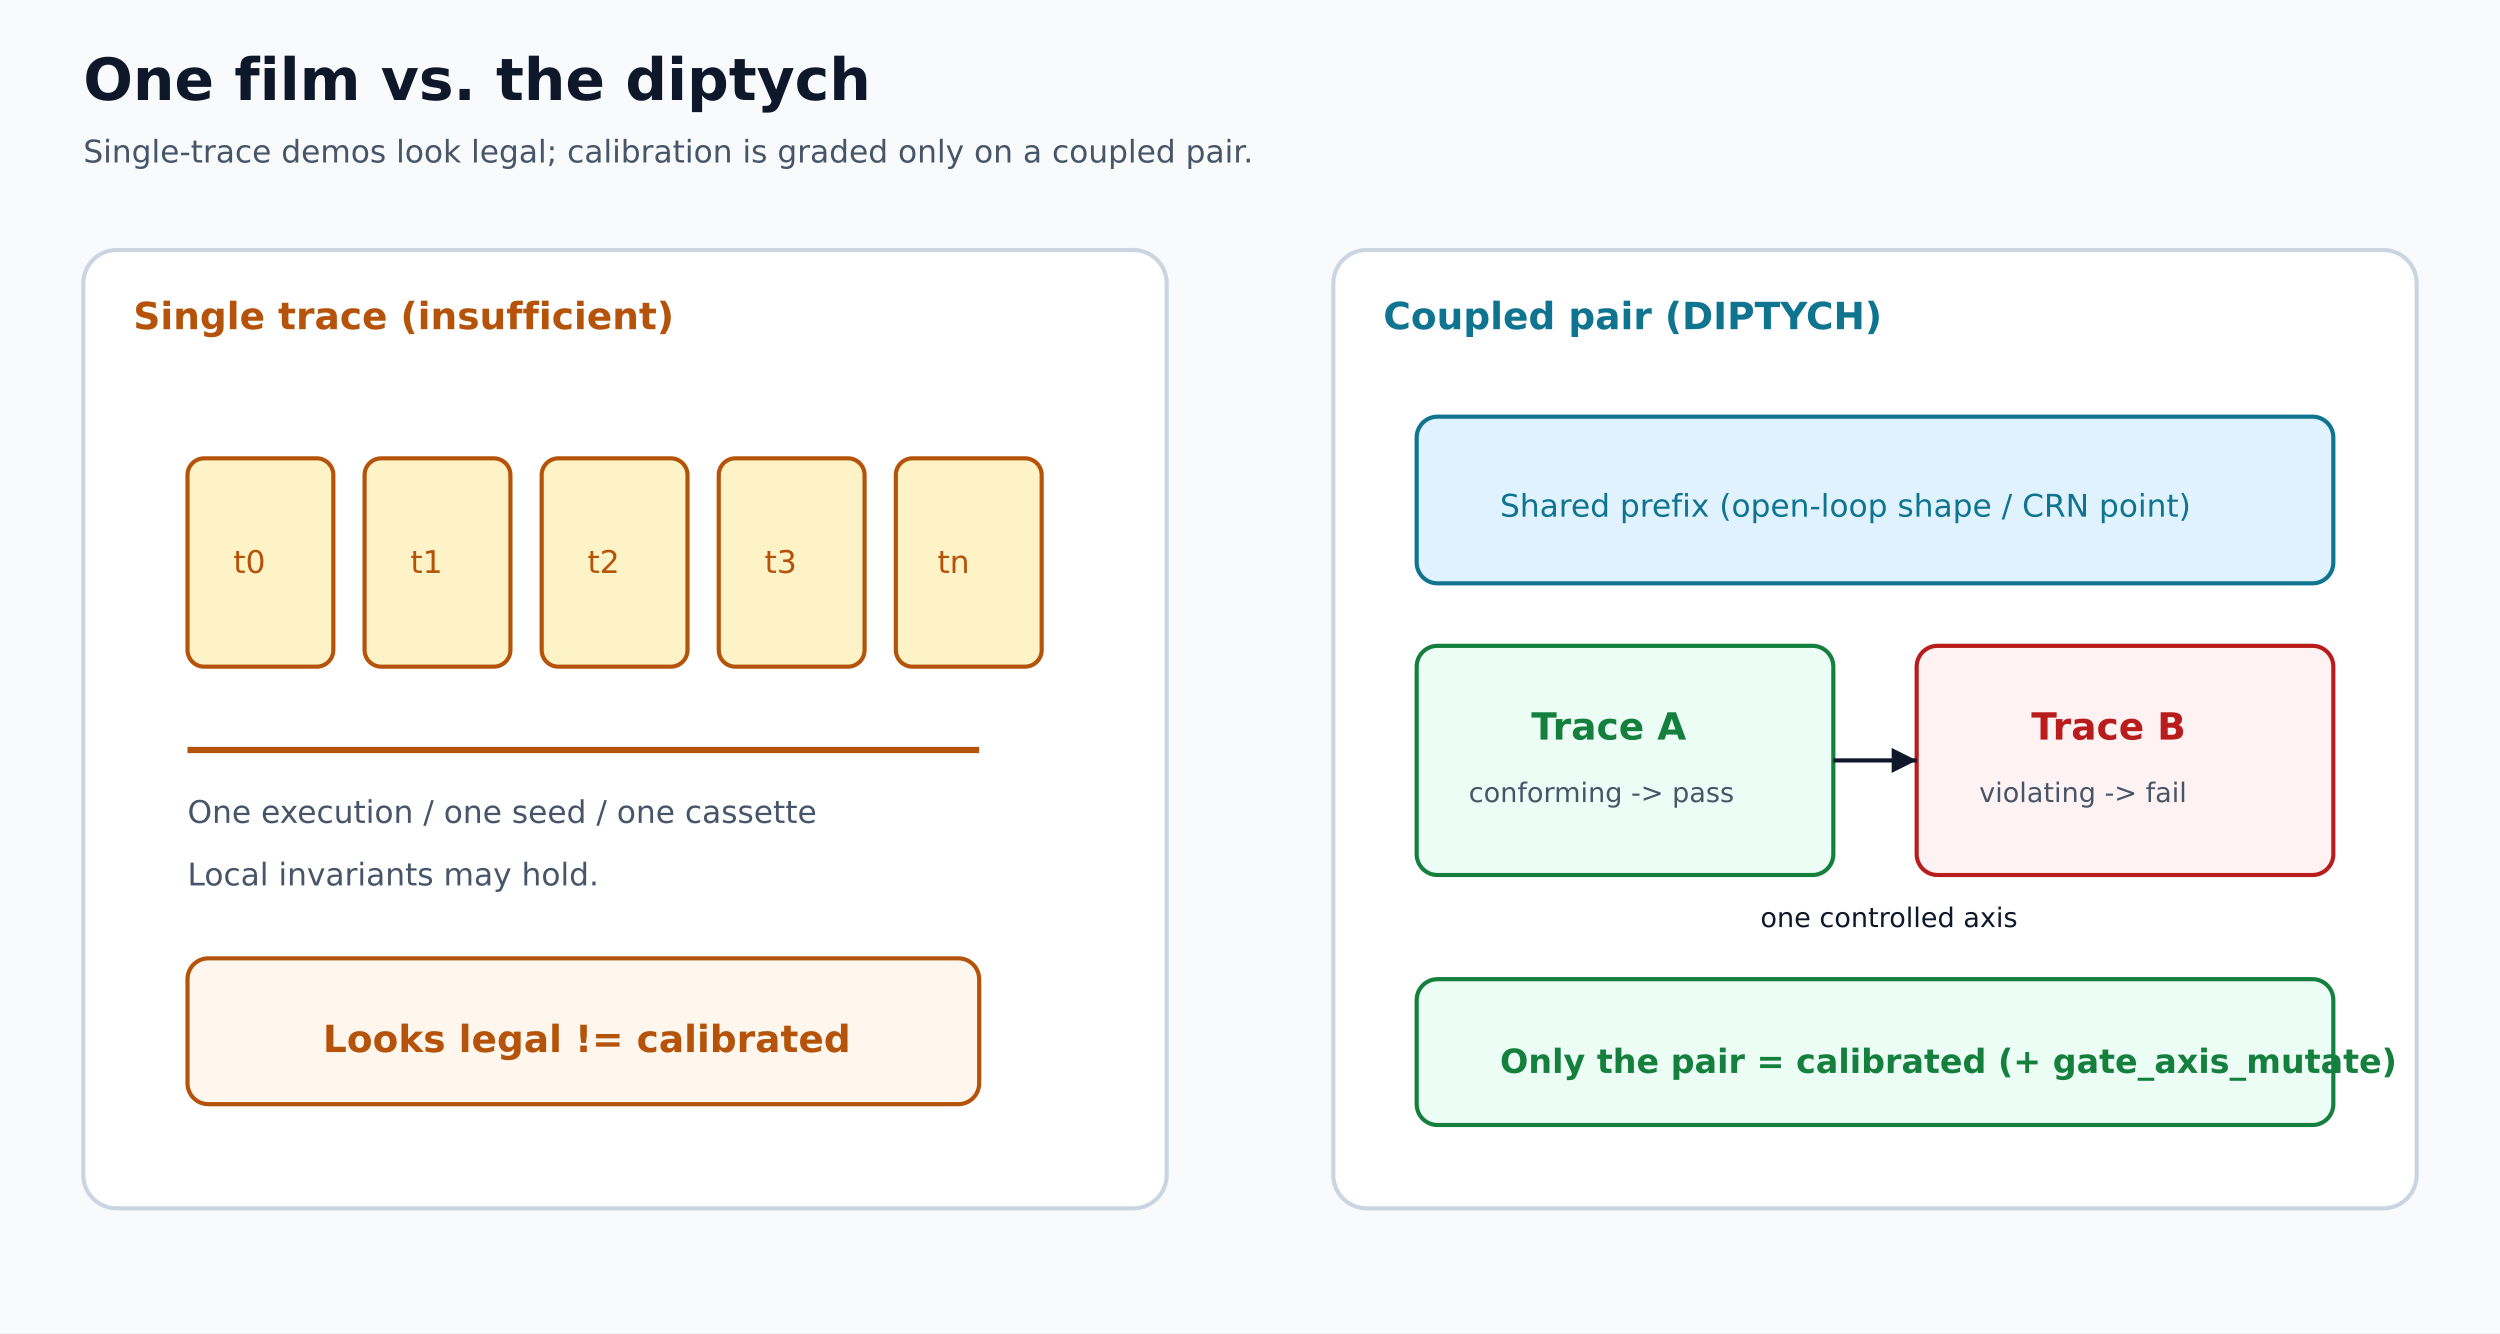
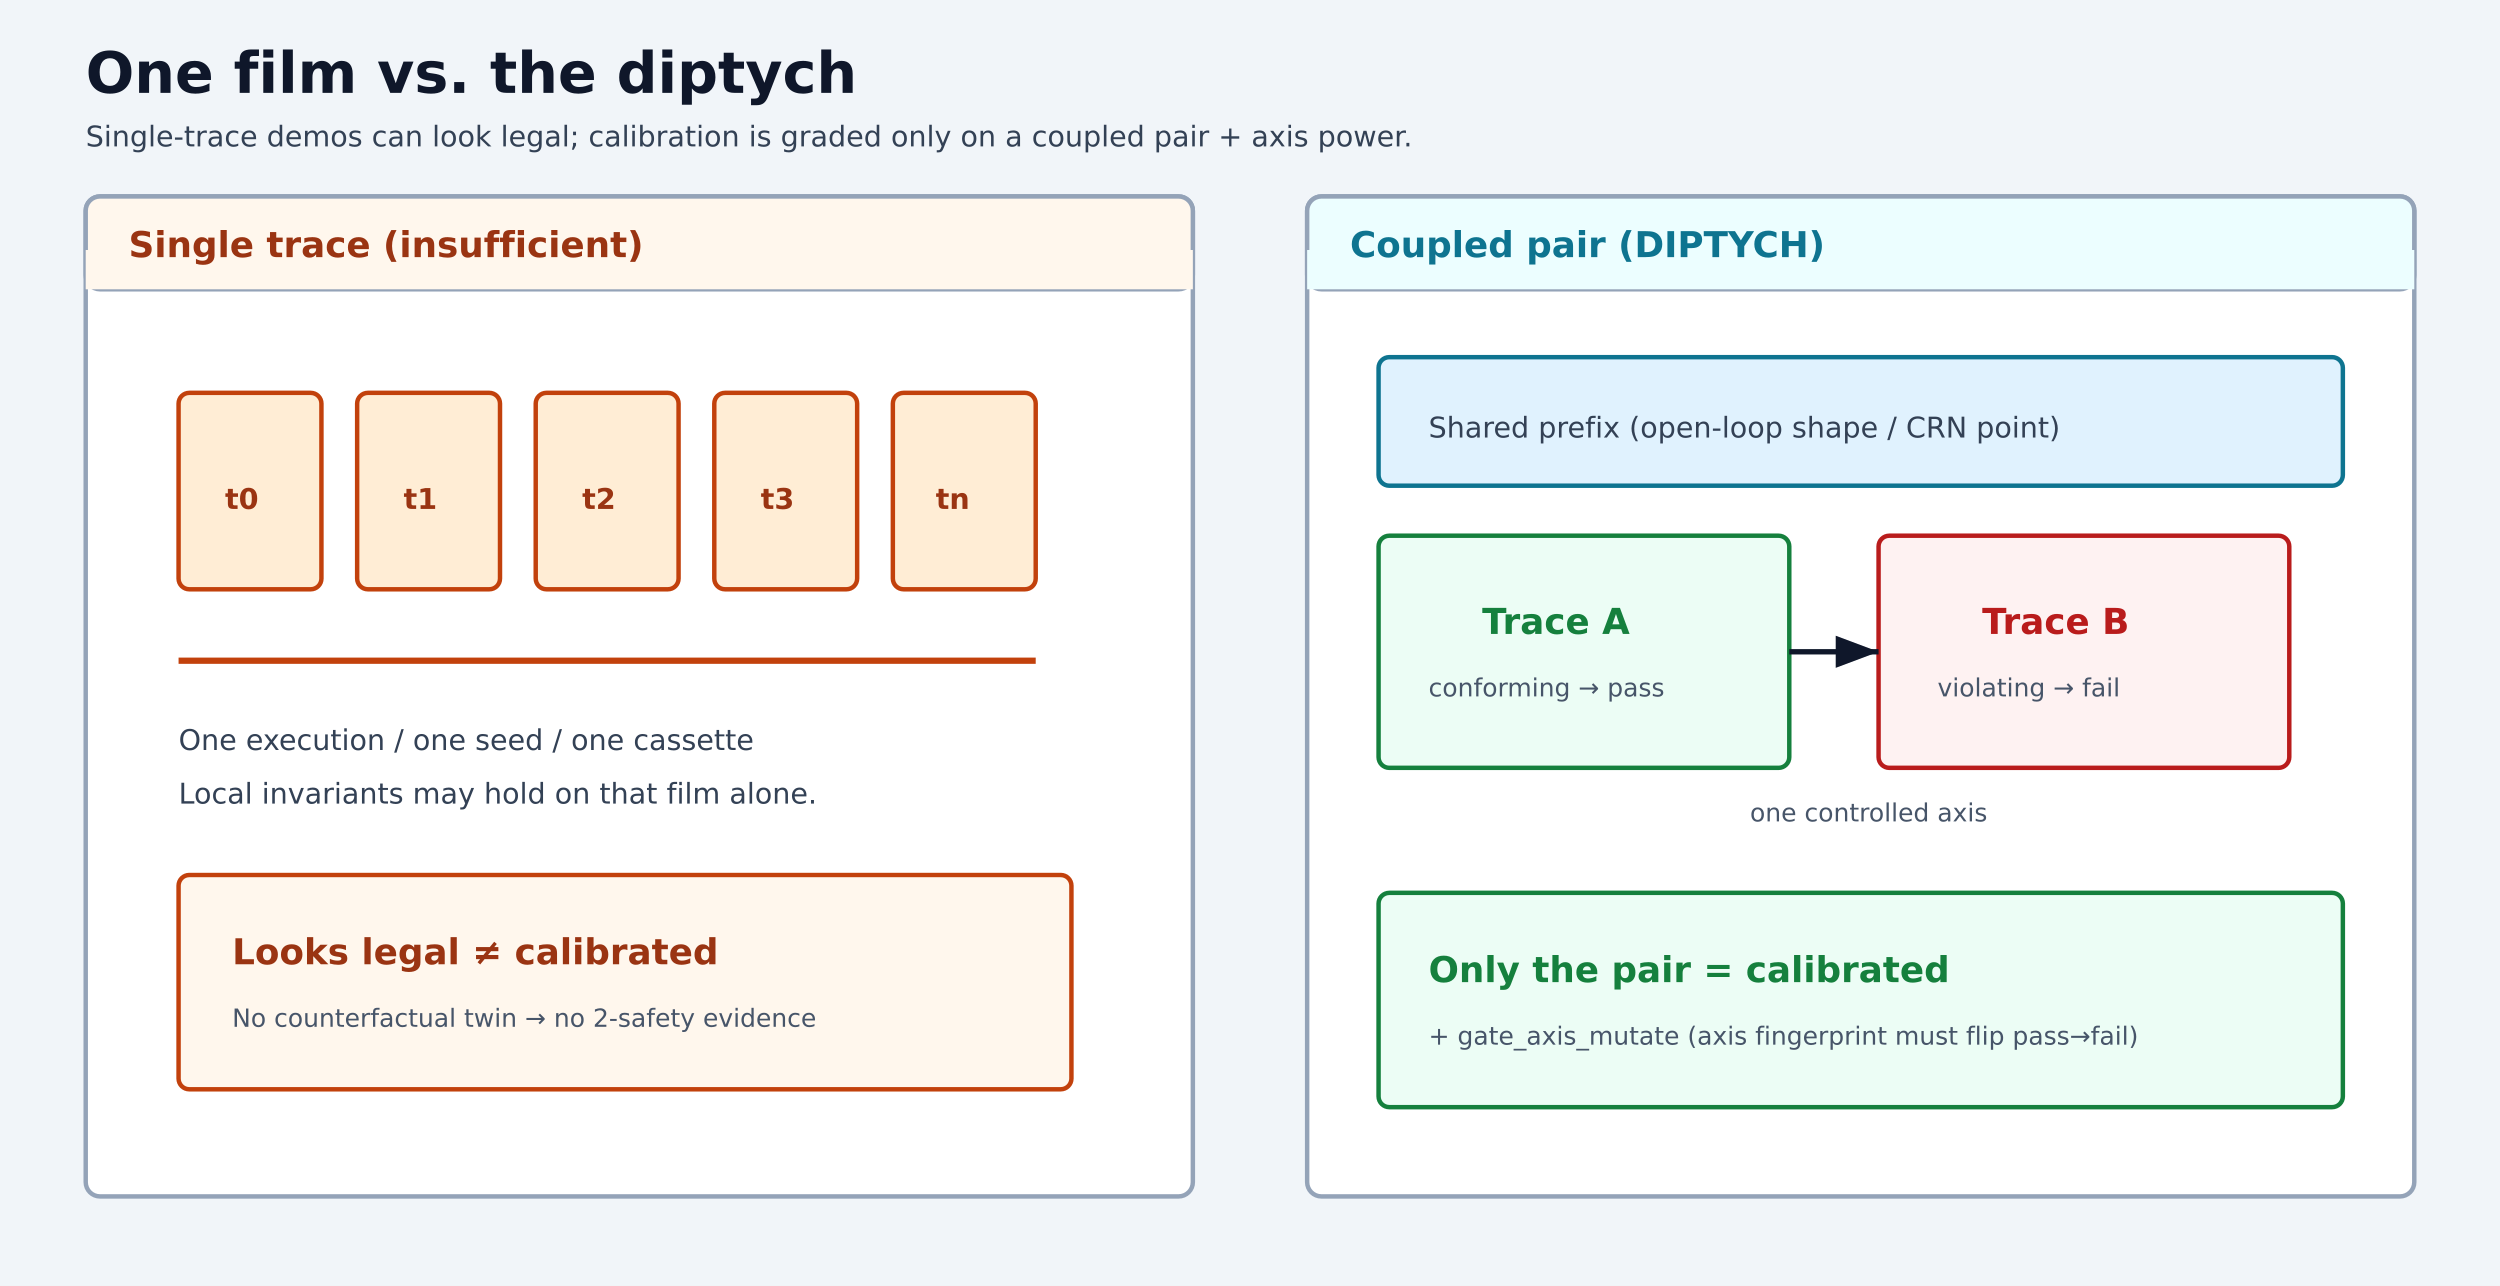
- <svg xmlns="http://www.w3.org/2000/svg" width="1200" height="640" viewBox="0 0 1200 640" role="img" aria-label="One film versus coupled diptych">
-   <rect width="1200" height="640" fill="#f8fafc" />
-   <text x="40" y="48" font-family="DejaVu Sans, Helvetica, Arial, sans-serif" font-size="28" font-weight="700" fill="#0f172a">One film vs. the diptych</text>
-   <text x="40" y="78" font-family="DejaVu Sans, Helvetica, Arial, sans-serif" font-size="15" fill="#475569">Single-trace demos look legal; calibration is graded only on a coupled pair.</text>
-   <rect x="40" y="120" width="520" height="460" rx="16" fill="#fff" stroke="#cbd5e1" stroke-width="2" />
-   <text x="64" y="158" font-family="DejaVu Sans, Helvetica, Arial, sans-serif" font-size="18" font-weight="700" fill="#b45309">Single trace (insufficient)</text>
-   <g font-family="DejaVu Sans, Helvetica, Arial, sans-serif" font-size="15" fill="#b45309">
-     <rect x="90" y="220" width="70" height="100" rx="8" fill="#fef3c7" stroke="#b45309" stroke-width="2" />
-     <text x="112" y="275">t0</text>
-     <rect x="175" y="220" width="70" height="100" rx="8" fill="#fef3c7" stroke="#b45309" stroke-width="2" />
-     <text x="197" y="275">t1</text>
-     <rect x="260" y="220" width="70" height="100" rx="8" fill="#fef3c7" stroke="#b45309" stroke-width="2" />
-     <text x="282" y="275">t2</text>
-     <rect x="345" y="220" width="70" height="100" rx="8" fill="#fef3c7" stroke="#b45309" stroke-width="2" />
-     <text x="367" y="275">t3</text>
-     <rect x="430" y="220" width="70" height="100" rx="8" fill="#fef3c7" stroke="#b45309" stroke-width="2" />
-     <text x="450" y="275">tn</text>
+ <svg xmlns="http://www.w3.org/2000/svg" width="1400" height="720" viewBox="0 0 1400 720" role="img" aria-label="One film versus coupled diptych">
+   <defs>
+     <marker id="arr" markerWidth="10" markerHeight="10" refX="8" refY="3" orient="auto">
+       <path d="M0,0 L8,3 L0,6 Z" fill="#0f172a" />
+     </marker>
+     <style type="text/css">
+       .title { font-family: DejaVu Sans, Helvetica, Arial, sans-serif; font-size: 32px; font-weight: 700; fill: #0f172a; }
+       .sub { font-family: DejaVu Sans, Helvetica, Arial, sans-serif; font-size: 16px; fill: #334155; }
+       .h { font-family: DejaVu Sans, Helvetica, Arial, sans-serif; font-size: 20px; font-weight: 700; }
+       .body { font-family: DejaVu Sans, Helvetica, Arial, sans-serif; font-size: 16px; fill: #334155; }
+       .small { font-family: DejaVu Sans, Helvetica, Arial, sans-serif; font-size: 14px; fill: #475569; }
+       .tick { font-family: DejaVu Sans, Helvetica, Arial, sans-serif; font-size: 16px; font-weight: 700; fill: #9a3412; }
+     </style>
+   </defs>
+   <rect width="1400" height="720" fill="#f1f5f9" />
+   <text x="48" y="52" class="title">One film vs. the diptych</text>
+   <text x="48" y="82" class="sub">Single-trace demos can look legal; calibration is graded only on a coupled pair + axis power.</text>
+   <rect x="48" y="110" width="620" height="560" rx="8" fill="#ffffff" stroke="#94a3b8" stroke-width="2.5" />
+   <rect x="48" y="110" width="620" height="52" rx="8" fill="#fff7ed" stroke="#94a3b8" stroke-width="2.5" />
+   <rect x="48" y="140" width="620" height="22" fill="#fff7ed" />
+   <text x="72" y="144" class="h" fill="#9a3412">Single trace (insufficient)</text>
+   <g>
+     <rect x="100" y="220" width="80" height="110" rx="6" fill="#ffedd5" stroke="#c2410c" stroke-width="2.5" />
+     <text x="126" y="285" class="tick">t0</text>
+     <rect x="200" y="220" width="80" height="110" rx="6" fill="#ffedd5" stroke="#c2410c" stroke-width="2.5" />
+     <text x="226" y="285" class="tick">t1</text>
+     <rect x="300" y="220" width="80" height="110" rx="6" fill="#ffedd5" stroke="#c2410c" stroke-width="2.5" />
+     <text x="326" y="285" class="tick">t2</text>
+     <rect x="400" y="220" width="80" height="110" rx="6" fill="#ffedd5" stroke="#c2410c" stroke-width="2.5" />
+     <text x="426" y="285" class="tick">t3</text>
+     <rect x="500" y="220" width="80" height="110" rx="6" fill="#ffedd5" stroke="#c2410c" stroke-width="2.5" />
+     <text x="524" y="285" class="tick">tn</text>
  </g>
-   <line x1="90" y1="360" x2="470" y2="360" stroke="#b45309" stroke-width="3" />
-   <text x="90" y="395" font-family="DejaVu Sans, Helvetica, Arial, sans-serif" font-size="15" fill="#475569">One execution / one seed / one cassette</text>
-   <text x="90" y="425" font-family="DejaVu Sans, Helvetica, Arial, sans-serif" font-size="15" fill="#475569">Local invariants may hold.</text>
-   <rect x="90" y="460" width="380" height="70" rx="10" fill="#fff7ed" stroke="#b45309" stroke-width="2" />
-   <text x="155" y="505" font-family="DejaVu Sans, Helvetica, Arial, sans-serif" font-size="18" font-weight="700" fill="#b45309">Looks legal != calibrated</text>
-   <rect x="640" y="120" width="520" height="460" rx="16" fill="#fff" stroke="#cbd5e1" stroke-width="2" />
-   <text x="664" y="158" font-family="DejaVu Sans, Helvetica, Arial, sans-serif" font-size="18" font-weight="700" fill="#0e7490">Coupled pair (DIPTYCH)</text>
-   <rect x="680" y="200" width="440" height="80" rx="10" fill="#e0f2fe" stroke="#0e7490" stroke-width="2" />
-   <text x="720" y="248" font-family="DejaVu Sans, Helvetica, Arial, sans-serif" font-size="15" fill="#0e7490">Shared prefix (open-loop shape / CRN point)</text>
-   <rect x="680" y="310" width="200" height="110" rx="10" fill="#ecfdf5" stroke="#15803d" stroke-width="2" />
-   <text x="735" y="355" font-family="DejaVu Sans, Helvetica, Arial, sans-serif" font-size="18" font-weight="700" fill="#15803d">Trace A</text>
-   <text x="705" y="385" font-family="DejaVu Sans, Helvetica, Arial, sans-serif" font-size="13" fill="#475569">conforming -&gt; pass</text>
-   <rect x="920" y="310" width="200" height="110" rx="10" fill="#fef2f2" stroke="#b91c1c" stroke-width="2" />
-   <text x="975" y="355" font-family="DejaVu Sans, Helvetica, Arial, sans-serif" font-size="18" font-weight="700" fill="#b91c1c">Trace B</text>
-   <text x="950" y="385" font-family="DejaVu Sans, Helvetica, Arial, sans-serif" font-size="13" fill="#475569">violating -&gt; fail</text>
-   <line x1="880" y1="365" x2="920" y2="365" stroke="#0f172a" stroke-width="2" marker-end="url(#arrow)" />
-   <defs>
-     <marker id="arrow" markerWidth="8" markerHeight="8" refX="6" refY="3" orient="auto">
-       <path d="M0,0 L6,3 L0,6 Z" fill="#0f172a" />
-     </marker>
-   </defs>
-   <text x="845" y="445" font-family="DejaVu Sans, Helvetica, Arial, sans-serif" font-size="13" fill="#0f172a">one controlled axis</text>
-   <rect x="680" y="470" width="440" height="70" rx="10" fill="#ecfdf5" stroke="#15803d" stroke-width="2" />
-   <text x="720" y="515" font-family="DejaVu Sans, Helvetica, Arial, sans-serif" font-size="16" font-weight="700" fill="#15803d">Only the pair = calibrated (+ gate_axis_mutate)</text>
+   <line x1="100" y1="370" x2="580" y2="370" stroke="#c2410c" stroke-width="3.5" />
+   <text x="100" y="420" class="body">One execution / one seed / one cassette</text>
+   <text x="100" y="450" class="body">Local invariants may hold on that film alone.</text>
+   <rect x="100" y="490" width="500" height="120" rx="6" fill="#fff7ed" stroke="#c2410c" stroke-width="2.5" />
+   <text x="130" y="540" class="h" fill="#9a3412">Looks legal  ≠  calibrated</text>
+   <text x="130" y="575" class="small">No counterfactual twin → no 2-safety evidence</text>
+   <rect x="732" y="110" width="620" height="560" rx="8" fill="#ffffff" stroke="#94a3b8" stroke-width="2.5" />
+   <rect x="732" y="110" width="620" height="52" rx="8" fill="#ecfeff" stroke="#94a3b8" stroke-width="2.5" />
+   <rect x="732" y="140" width="620" height="22" fill="#ecfeff" />
+   <text x="756" y="144" class="h" fill="#0e7490">Coupled pair (DIPTYCH)</text>
+   <rect x="772" y="200" width="540" height="72" rx="6" fill="#e0f2fe" stroke="#0e7490" stroke-width="2.5" />
+   <text x="800" y="245" class="body" fill="#0e7490">Shared prefix (open-loop shape / CRN point)</text>
+   <rect x="772" y="300" width="230" height="130" rx="6" fill="#ecfdf5" stroke="#15803d" stroke-width="2.5" />
+   <text x="830" y="355" class="h" fill="#15803d">Trace A</text>
+   <text x="800" y="390" class="small">conforming → pass</text>
+   <rect x="1052" y="300" width="230" height="130" rx="6" fill="#fef2f2" stroke="#b91c1c" stroke-width="2.5" />
+   <text x="1110" y="355" class="h" fill="#b91c1c">Trace B</text>
+   <text x="1085" y="390" class="small">violating → fail</text>
+   <line x1="1002" y1="365" x2="1052" y2="365" stroke="#0f172a" stroke-width="3" marker-end="url(#arr)" />
+   <text x="980" y="460" class="small" fill="#0f172a">one controlled axis</text>
+   <rect x="772" y="500" width="540" height="120" rx="6" fill="#ecfdf5" stroke="#15803d" stroke-width="2.5" />
+   <text x="800" y="550" class="h" fill="#15803d">Only the pair = calibrated</text>
+   <text x="800" y="585" class="small">+ gate_axis_mutate (axis fingerprint must flip pass→fail)</text>
</svg>
